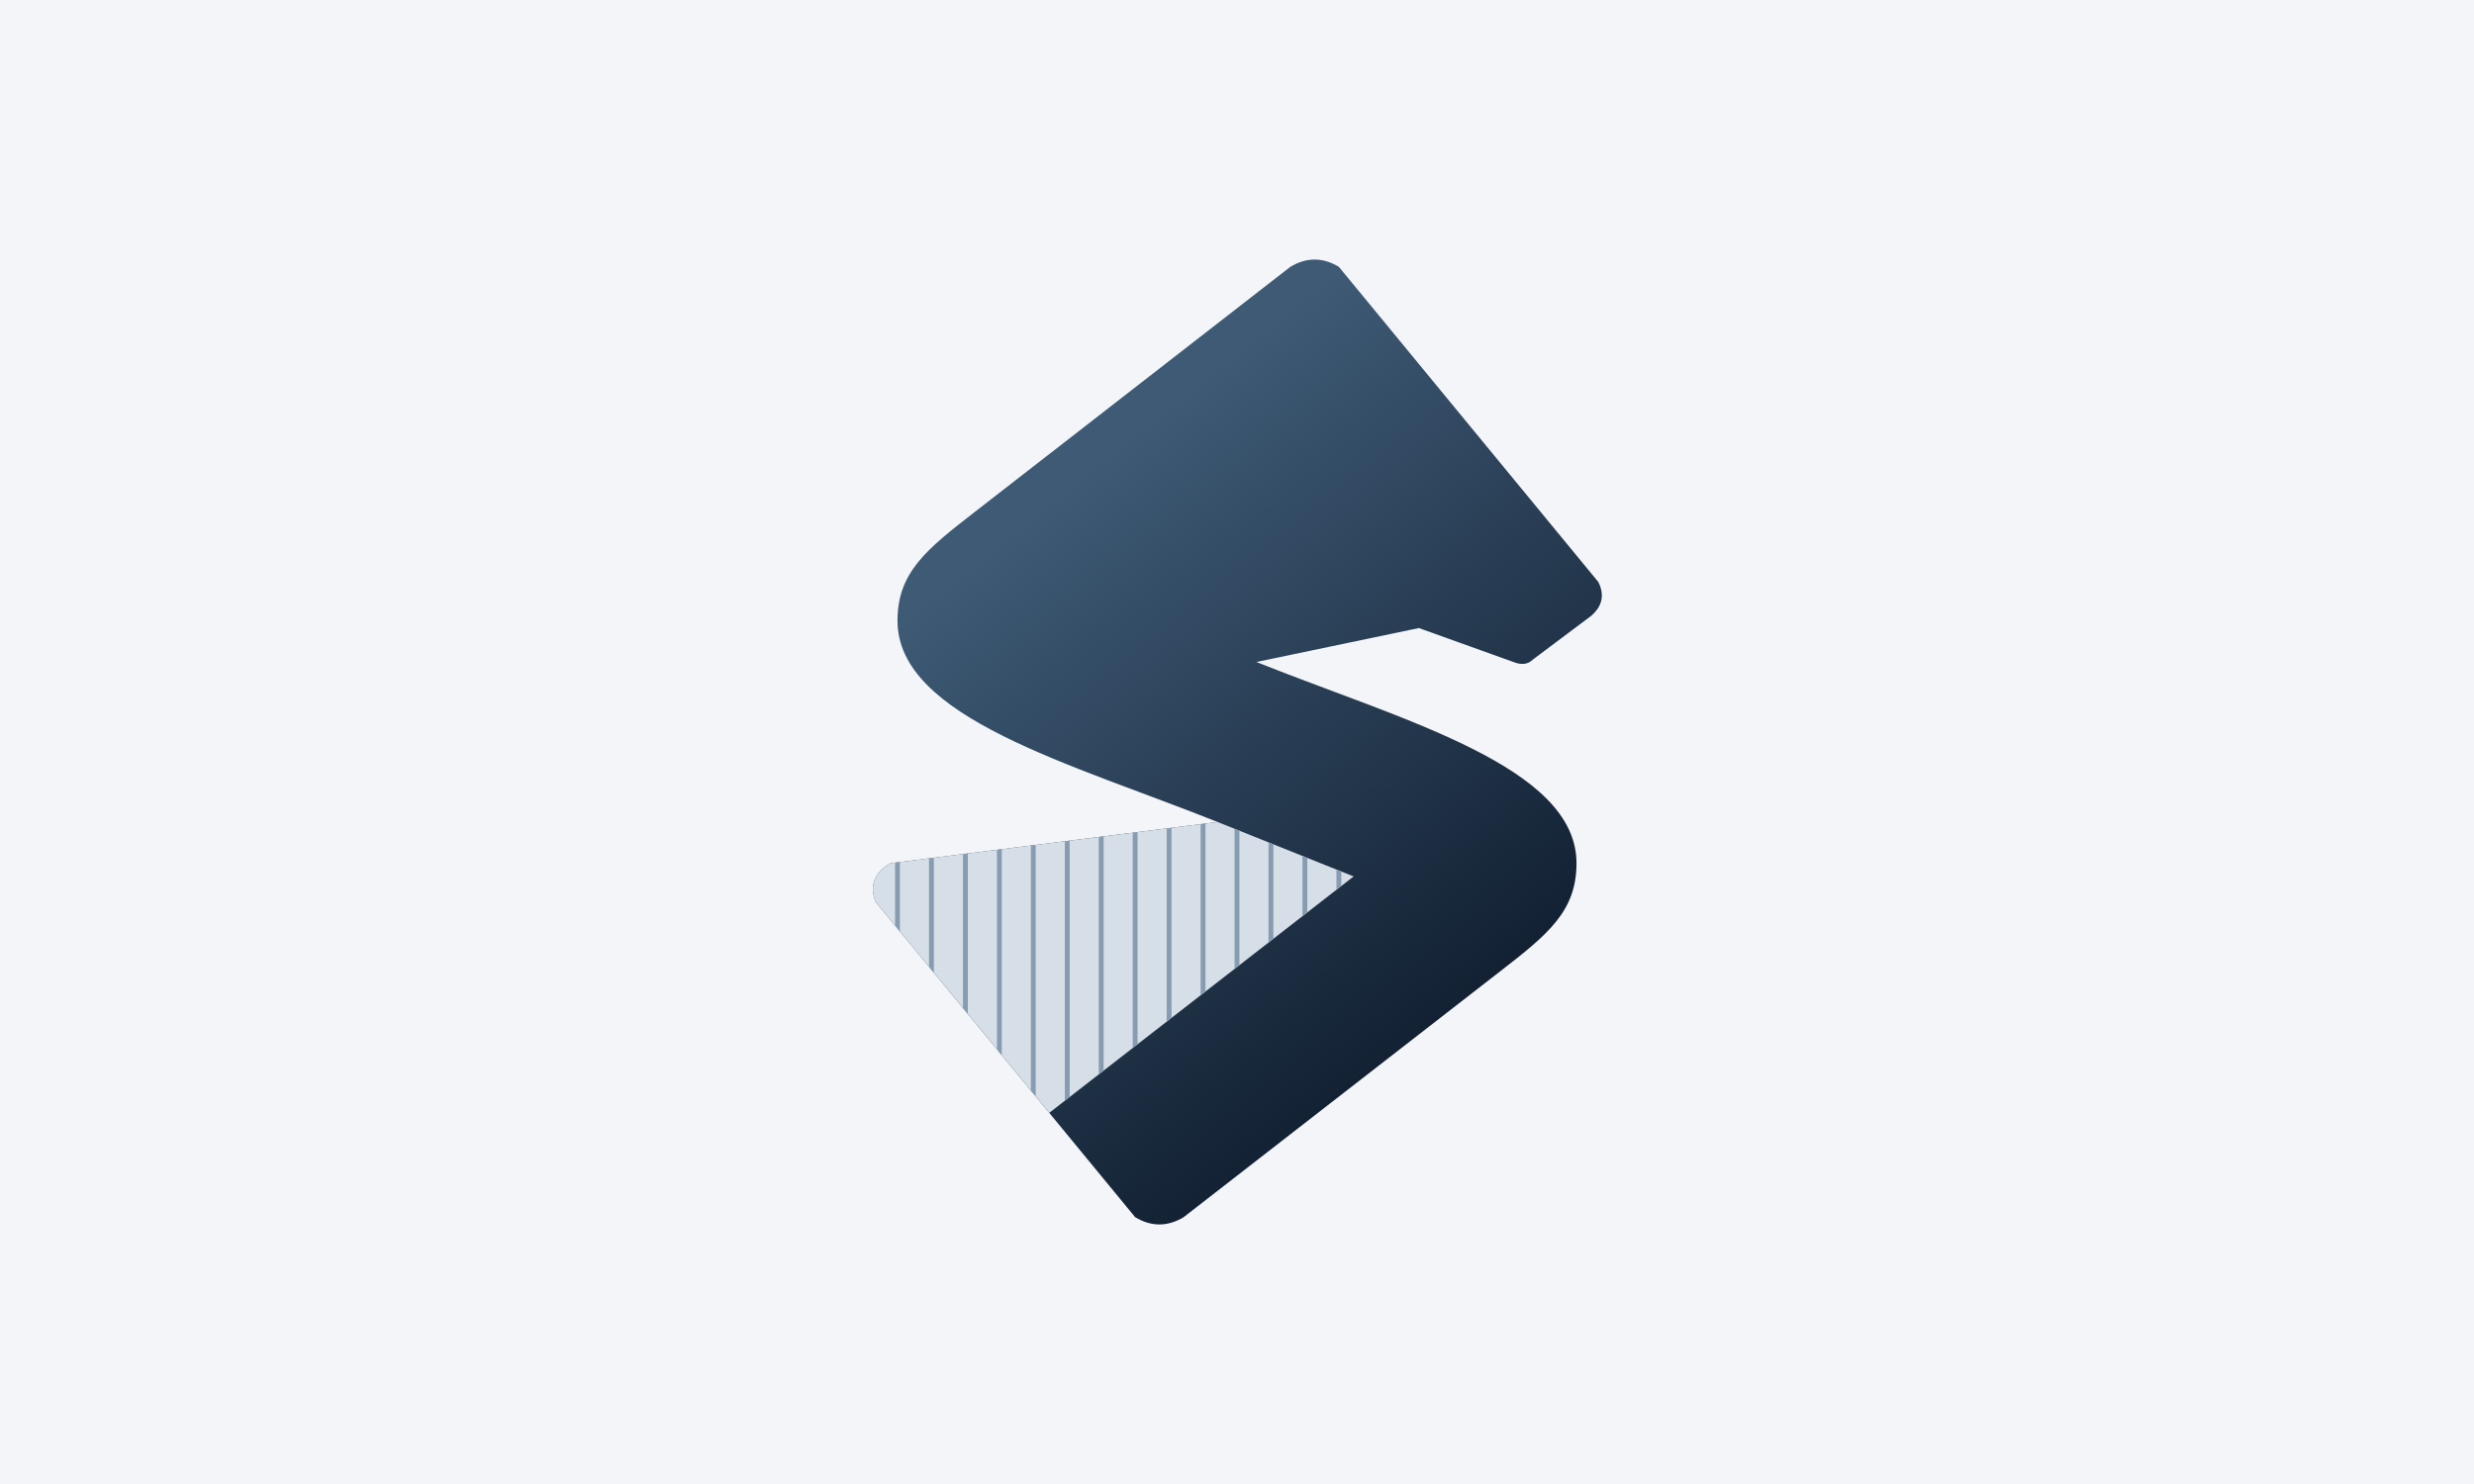
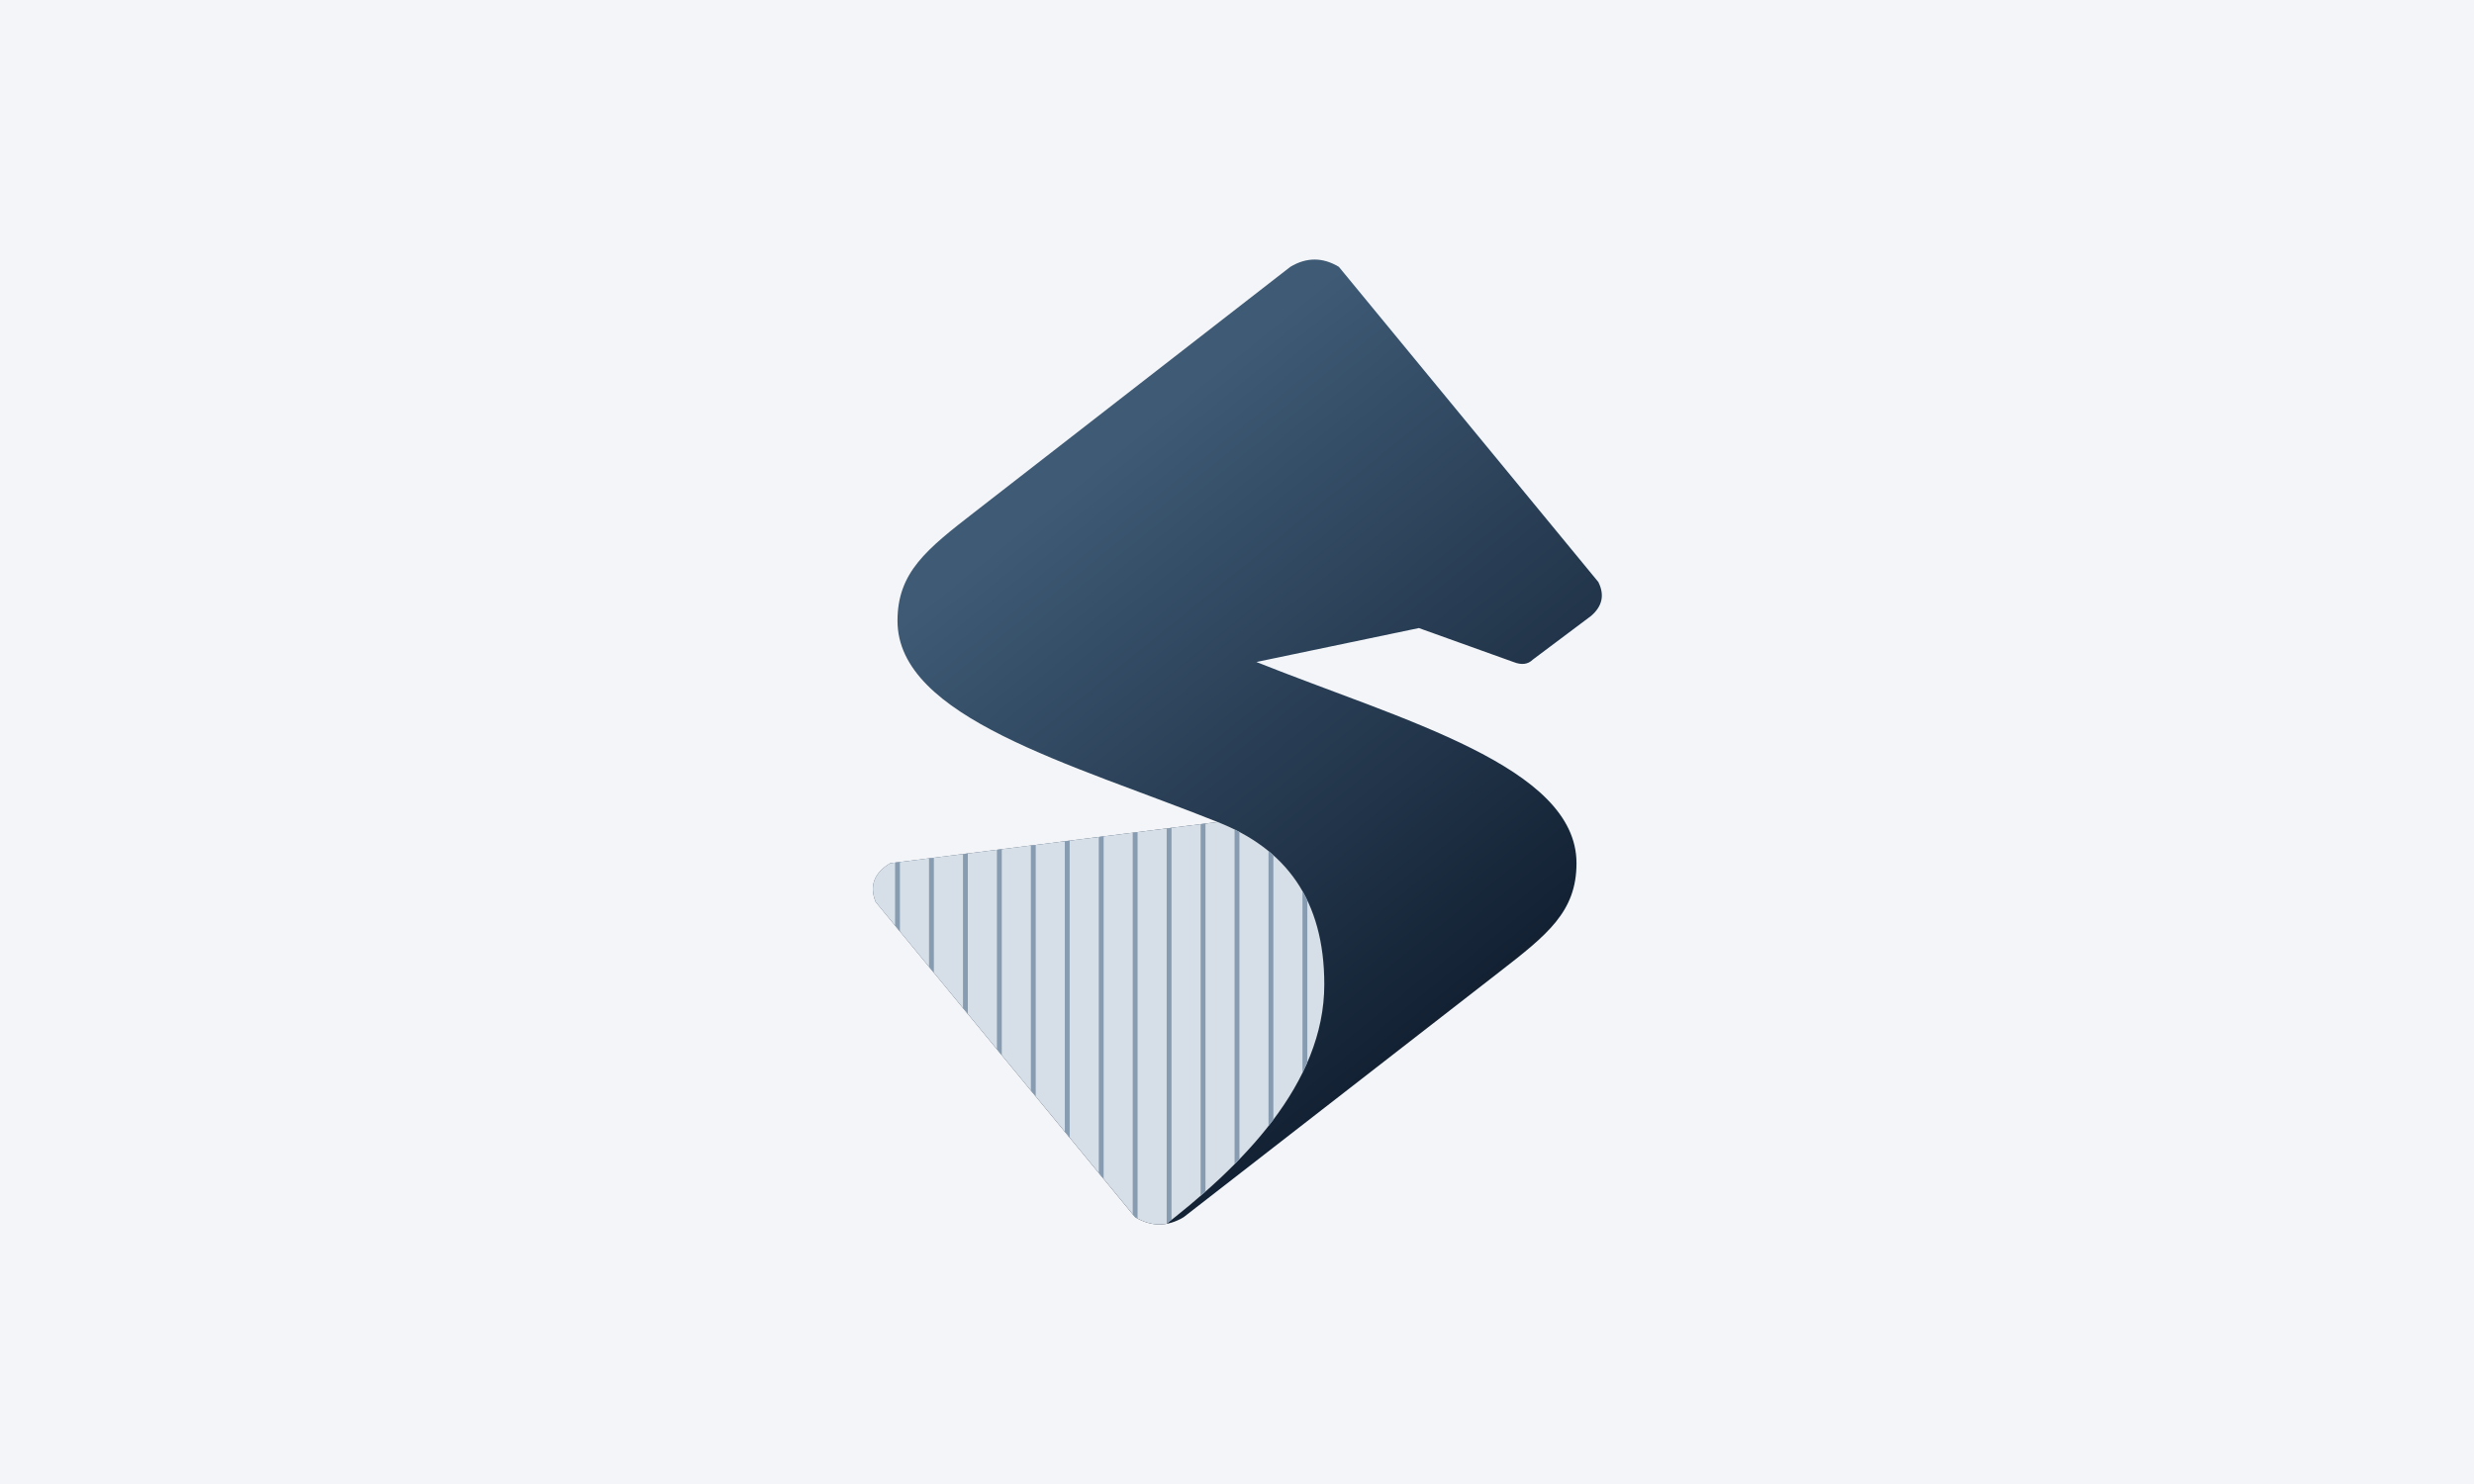
<svg xmlns="http://www.w3.org/2000/svg" width="1280" height="768" viewBox="0 0 1280 768">
  <defs>
    <linearGradient id="g" gradientUnits="userSpaceOnUse" x1="-158" y1="-195" x2="183" y2="226">
      <stop offset="0" stop-color="#3E5A75" />
      <stop offset="1" stop-color="#122032" />
    </linearGradient>
    <clipPath id="s">
      <path d="M16,-66 L150,-94 L228,-66 Q238,-62 244,-68 L292,-104 Q306,-116 298,-132 L84,-392 Q64,-404 44,-392 L-216,-190 C-256,-159 -280,-140 -280,-100 C-280,-20 -136,18 -16,66 L-286,100 Q-306,112 -298,132 L-84,392 Q-64,404 -44,392 L216,190 C256,159 280,140 280,100 C280,20 136,-18 16,-66 Z" />
    </clipPath>
    <clipPath id="p">
-       <path d="M-16,66 L96.2,110.9 L-377.6,479.0 L-420,479.0 L-420,66 Z" />
+       <path d="M-16,66 C40,88 72,130 72,200 C72,282 4,350 -64,402 L-420,402 L-420,66 Z" />
    </clipPath>
    <g id="r" fill="#889CB1">
      <rect x="-310" y="-420" width="4" height="840" />
      <rect x="-282" y="-420" width="4" height="840" />
      <rect x="-254" y="-420" width="4" height="840" />
      <rect x="-226" y="-420" width="4" height="840" />
      <rect x="-198" y="-420" width="4" height="840" />
      <rect x="-170" y="-420" width="4" height="840" />
      <rect x="-142" y="-420" width="4" height="840" />
      <rect x="-114" y="-420" width="4" height="840" />
      <rect x="-86" y="-420" width="4" height="840" />
      <rect x="-58" y="-420" width="4" height="840" />
      <rect x="-30" y="-420" width="4" height="840" />
      <rect x="-2" y="-420" width="4" height="840" />
      <rect x="26" y="-420" width="4" height="840" />
      <rect x="54" y="-420" width="4" height="840" />
      <rect x="82" y="-420" width="4" height="840" />
      <rect x="110" y="-420" width="4" height="840" />
      <rect x="138" y="-420" width="4" height="840" />
      <rect x="166" y="-420" width="4" height="840" />
      <rect x="194" y="-420" width="4" height="840" />
      <rect x="222" y="-420" width="4" height="840" />
      <rect x="250" y="-420" width="4" height="840" />
      <rect x="278" y="-420" width="4" height="840" />
      <rect x="306" y="-420" width="4" height="840" />
    </g>
  </defs>
  <rect width="1280" height="768" fill="#F3F5F8" />
  <g transform="translate(640.0 384.0) scale(0.627327)">
    <path d="M16,-66 L150,-94 L228,-66 Q238,-62 244,-68 L292,-104 Q306,-116 298,-132 L84,-392 Q64,-404 44,-392 L-216,-190 C-256,-159 -280,-140 -280,-100 C-280,-20 -136,18 -16,66 L-286,100 Q-306,112 -298,132 L-84,392 Q-64,404 -44,392 L216,190 C256,159 280,140 280,100 C280,20 136,-18 16,-66 Z" fill="url(#g)" />
    <g clip-path="url(#s)">
-       <path d="M-16,66 L96.2,110.9 L-377.6,479.0 L-420,479.0 L-420,66 Z" fill="#D6DEE7" />
+       <path d="M-16,66 C40,88 72,130 72,200 C72,282 4,350 -64,402 L-420,402 L-420,66 Z" fill="#D6DEE7" />
      <use href="#r" clip-path="url(#p)" />
    </g>
  </g>
</svg>
